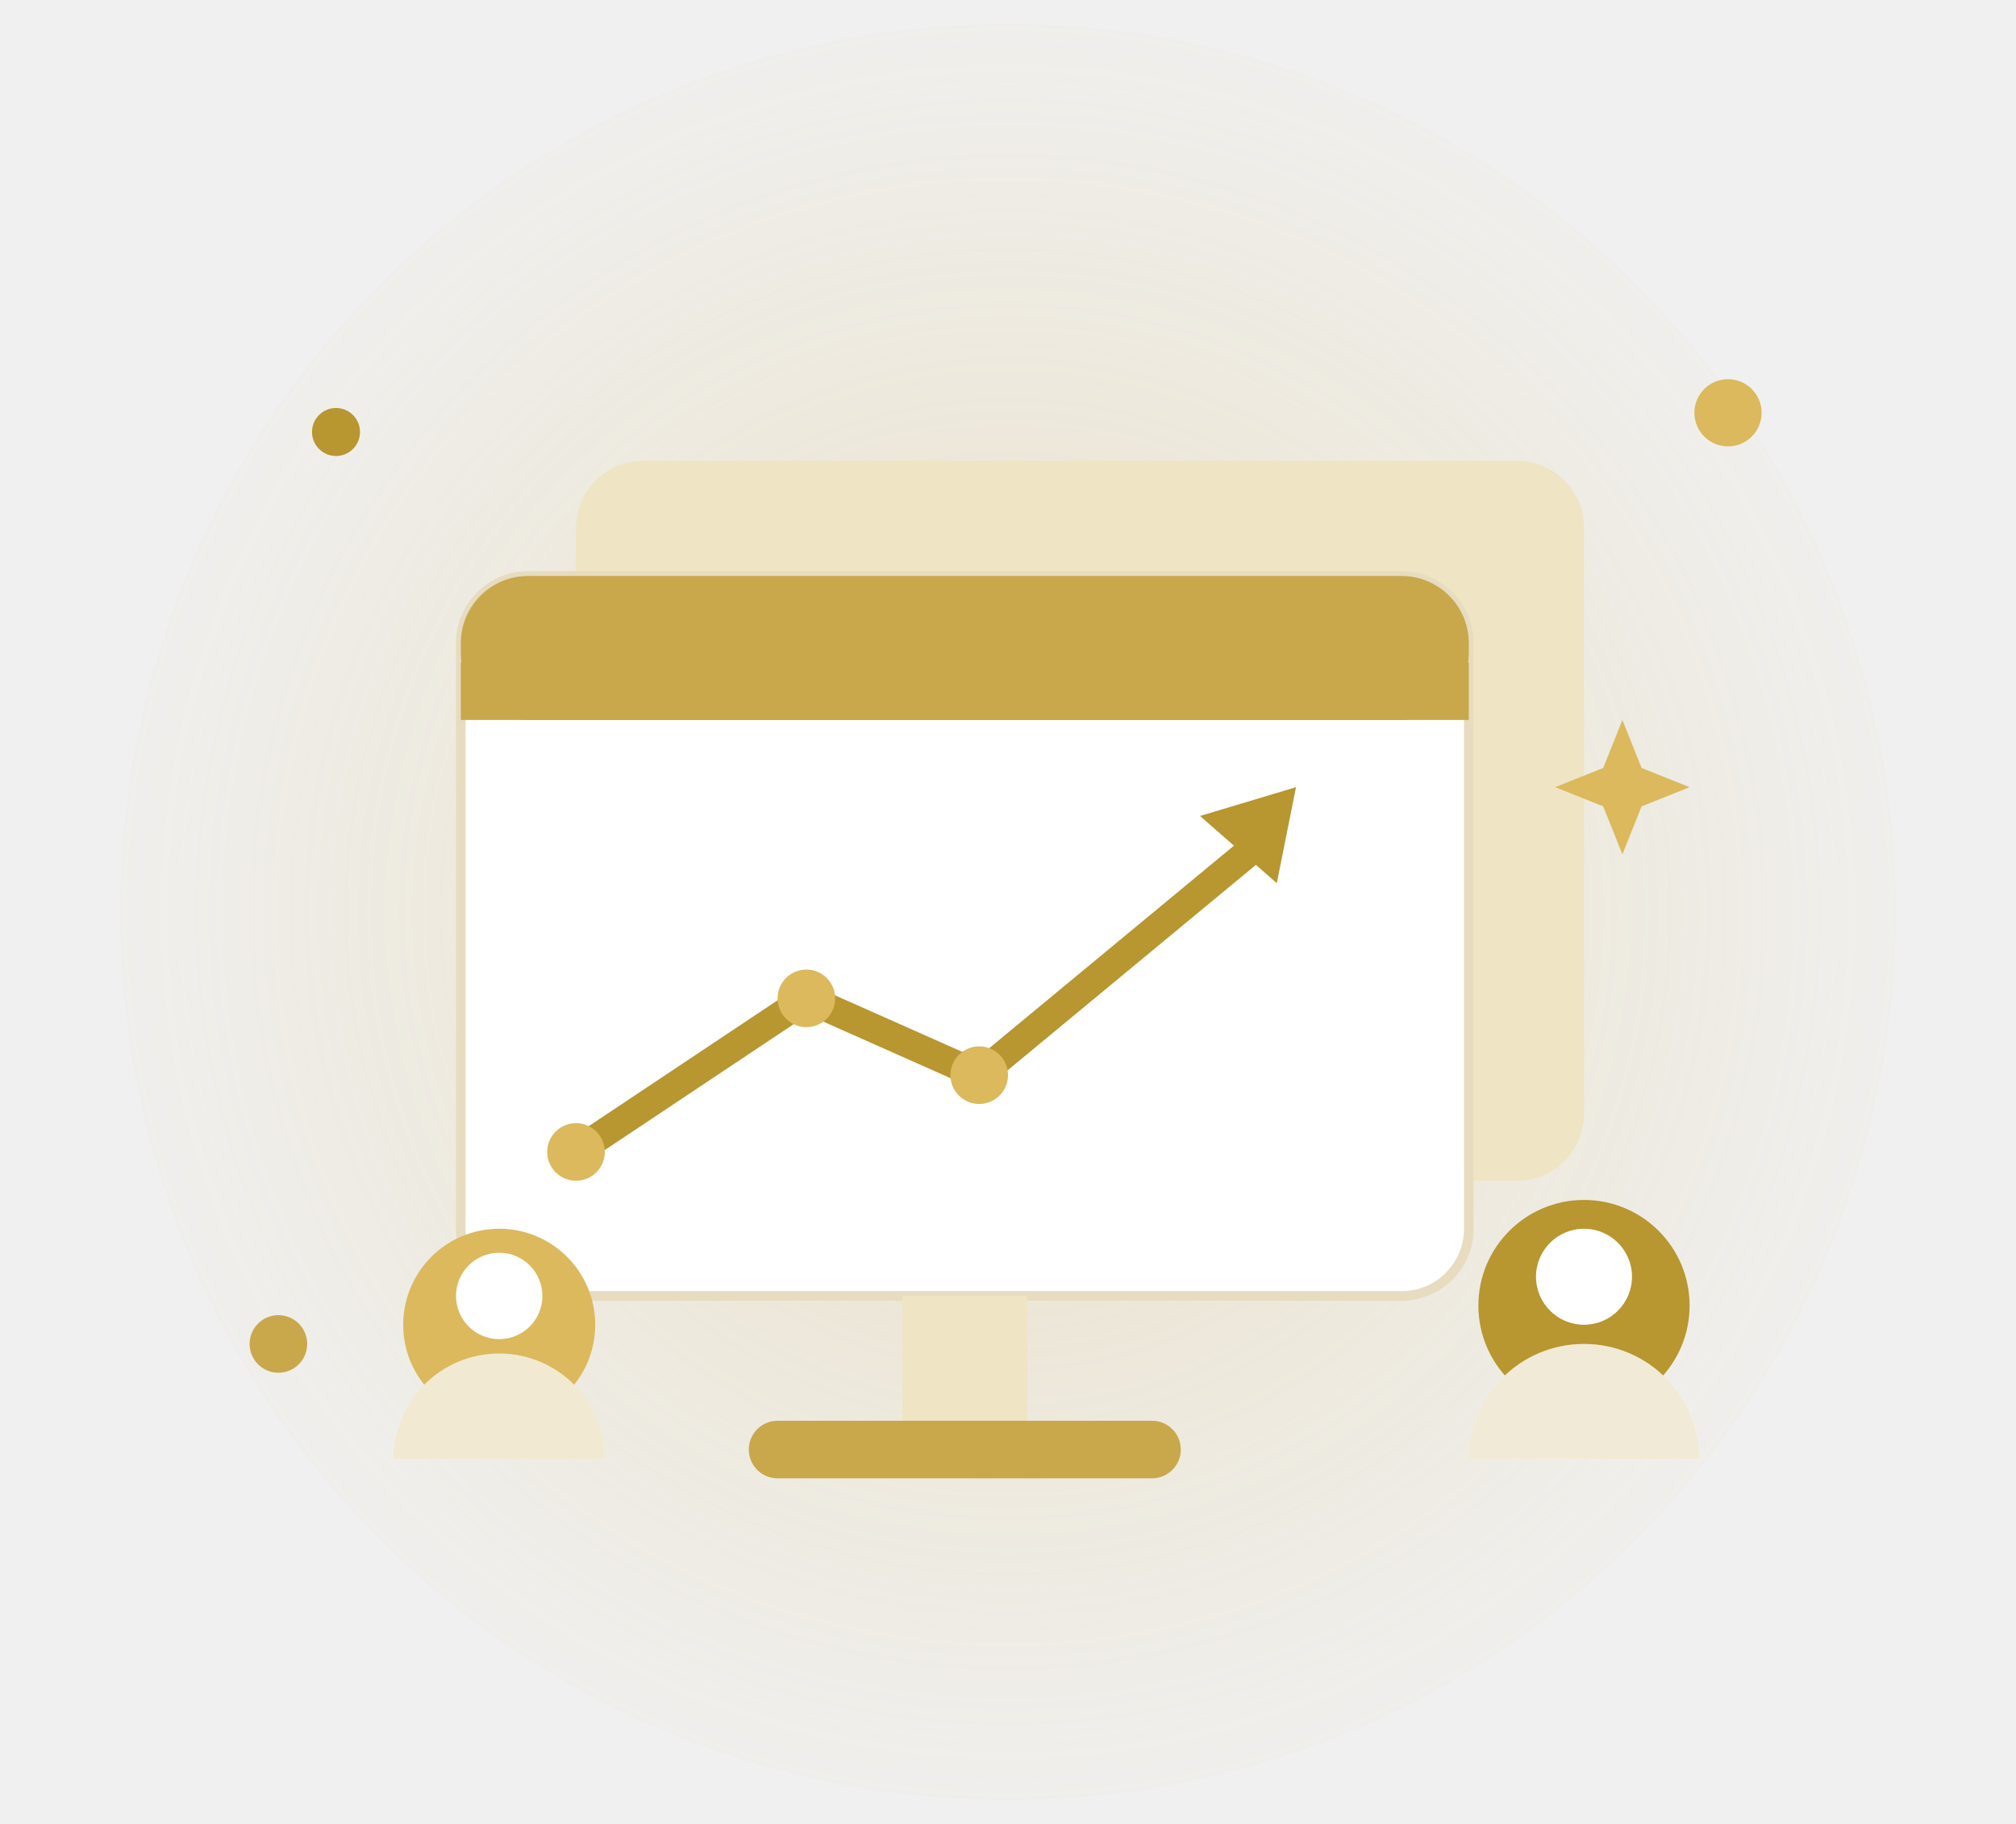
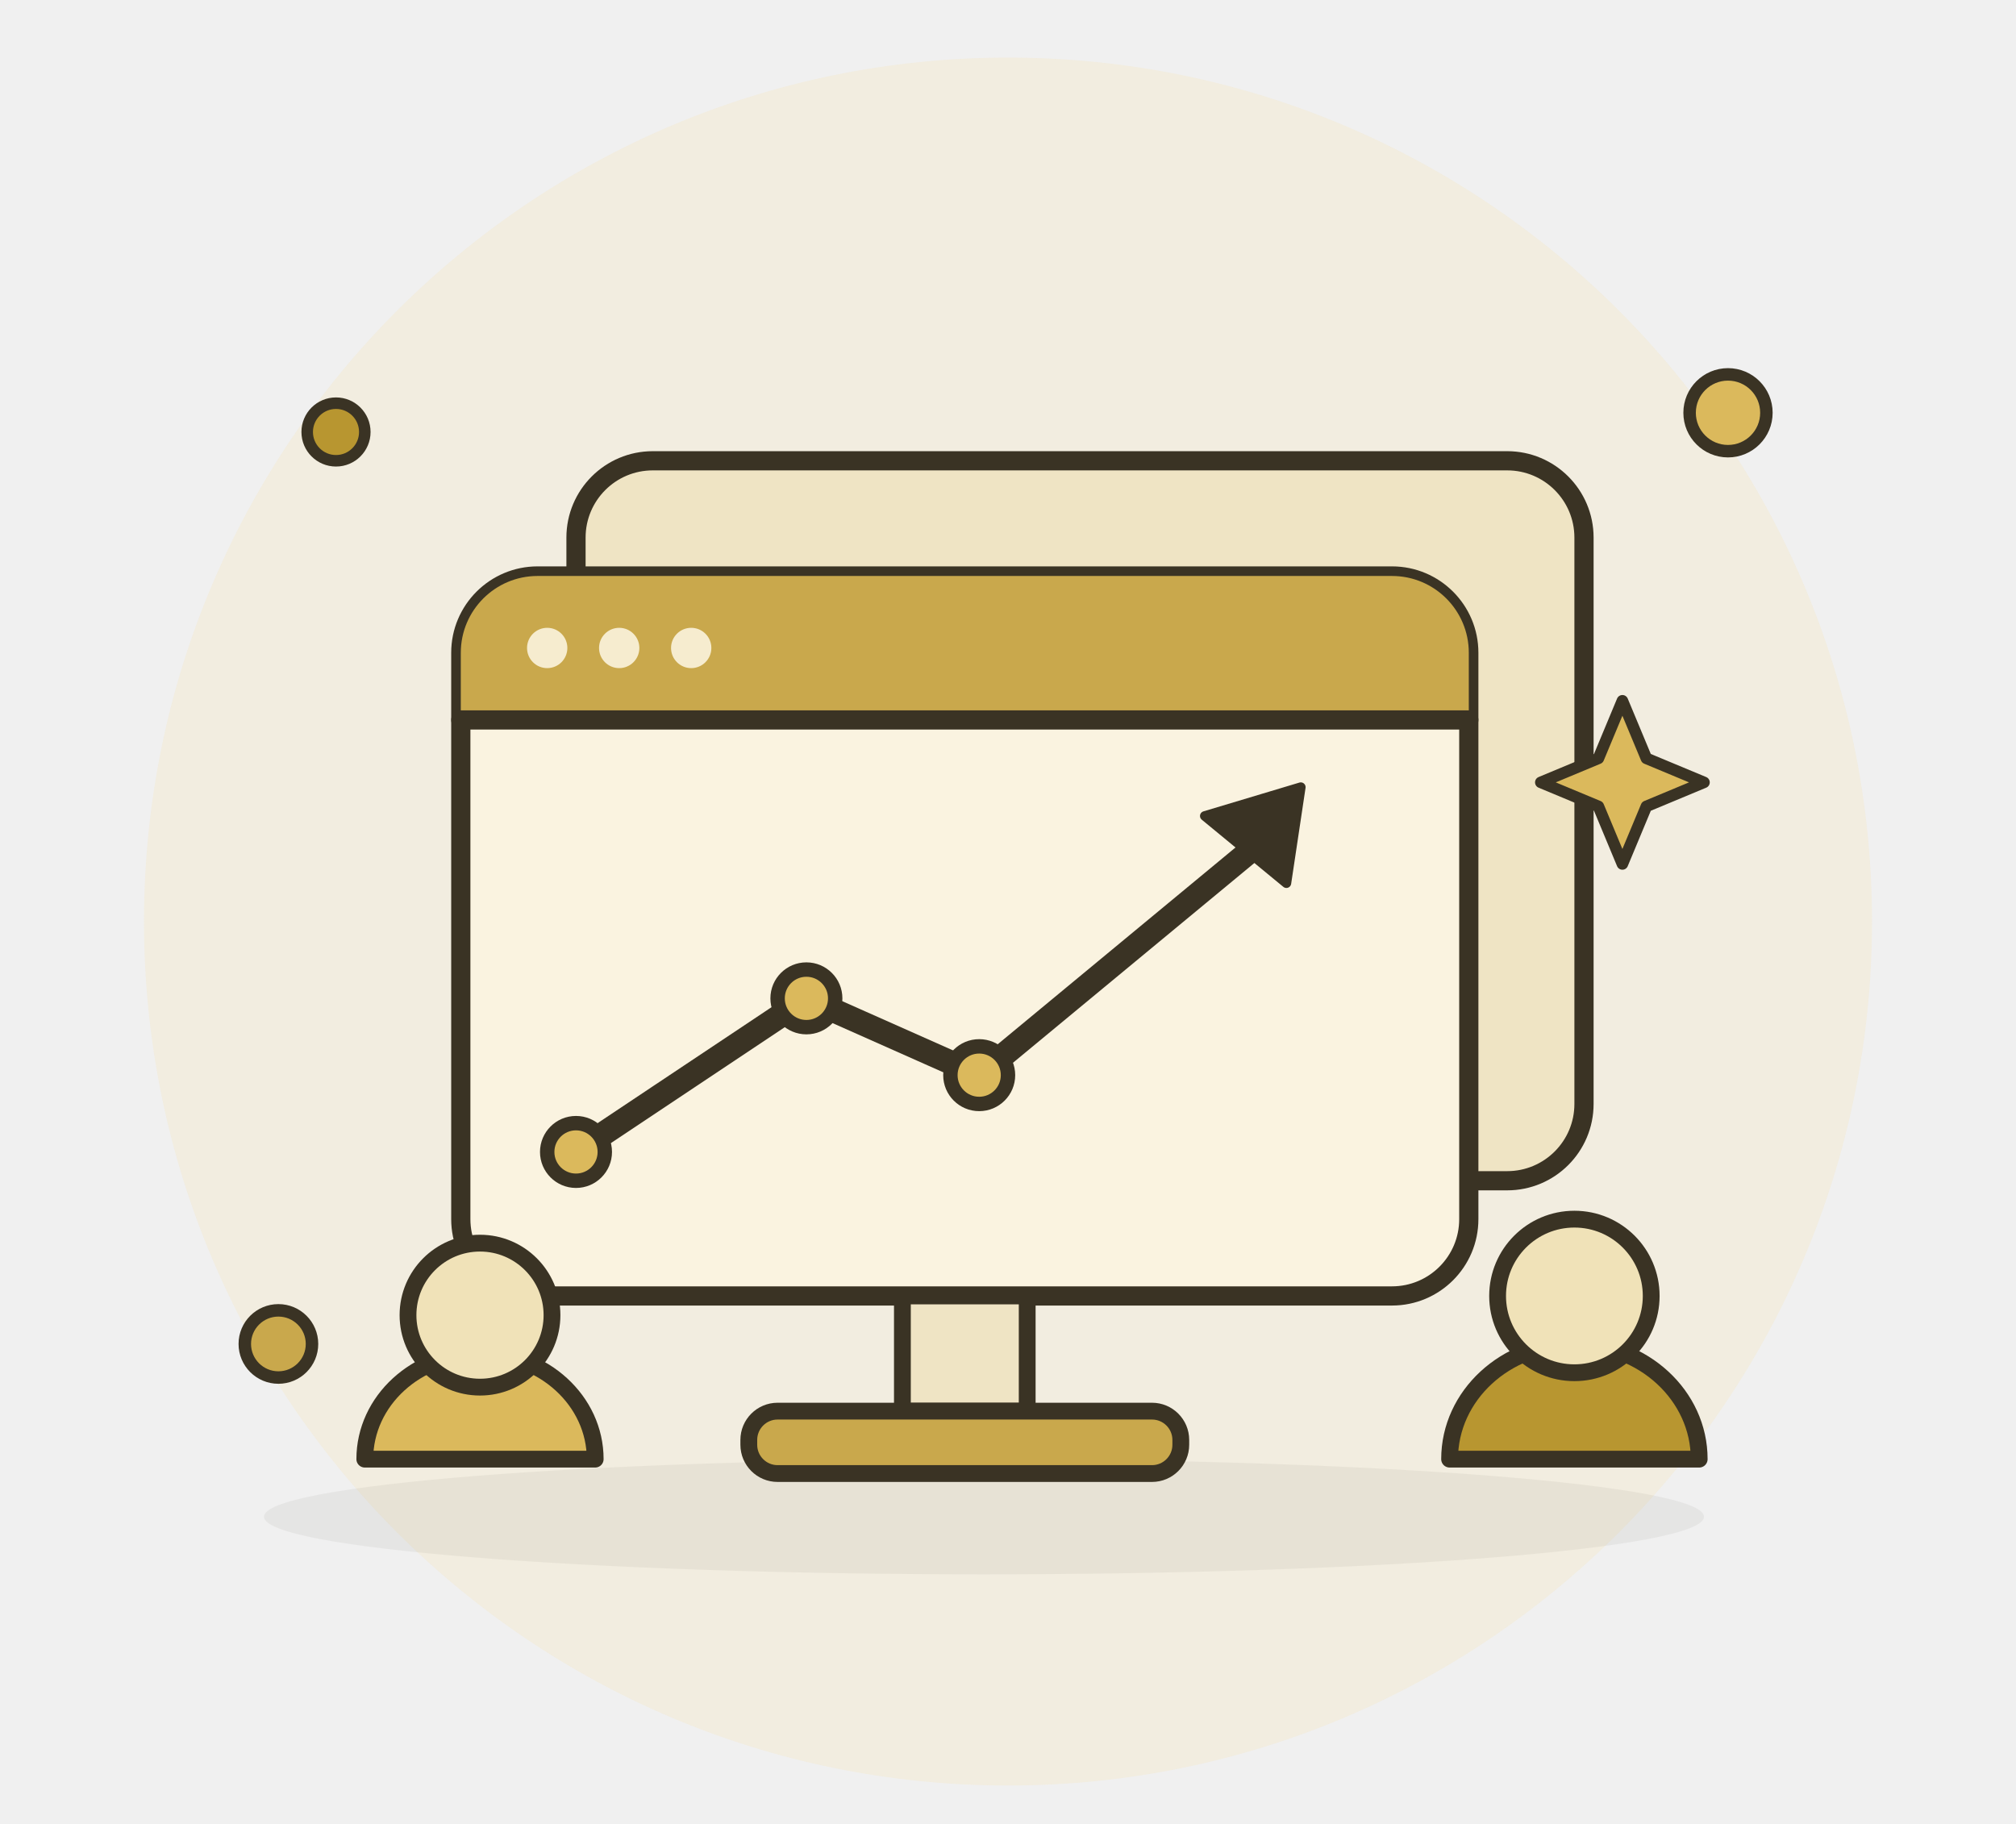
<svg xmlns="http://www.w3.org/2000/svg" viewBox="0 0 420 380" role="img" aria-label="Agency growth illustration">
-   <defs>
-     <radialGradient id="aglow" cx="50%" cy="50%" r="55%">
-       <stop offset="0%" stop-color="#dbb95c" stop-opacity="0.28" />
-       <stop offset="100%" stop-color="#dbb95c" stop-opacity="0" />
-     </radialGradient>
-   </defs>
-   <circle cx="210" cy="190" r="185" fill="url(#aglow)" />
-   <circle cx="360" cy="86" r="7" fill="#dbb95c" />
-   <circle cx="58" cy="280" r="6" fill="#c9a84c" />
-   <circle cx="70" cy="90" r="5" fill="#b89630" />
-   <rect x="120" y="96" width="210" height="150" rx="14" fill="#efe4c4" />
-   <rect x="96" y="120" width="210" height="150" rx="14" fill="#ffffff" stroke="#e7dcc0" stroke-width="2" />
-   <rect x="96" y="120" width="210" height="30" rx="14" fill="#c9a84c" />
-   <rect x="96" y="138" width="210" height="12" fill="#c9a84c" />
-   <path d="M120 240 L168 208 L204 224 L262 176" fill="none" stroke="#b89630" stroke-width="6" stroke-linecap="round" stroke-linejoin="round" />
-   <path d="M250 170 l20 -6 -4 20 z" fill="#b89630" />
-   <circle cx="120" cy="240" r="6" fill="#dbb95c" />
-   <circle cx="168" cy="208" r="6" fill="#dbb95c" />
-   <circle cx="204" cy="224" r="6" fill="#dbb95c" />
-   <rect x="188" y="270" width="26" height="26" fill="#efe4c4" />
-   <rect x="156" y="296" width="90" height="12" rx="6" fill="#c9a84c" />
-   <g transform="translate(74 250)">
-     <circle cx="30" cy="26" r="20" fill="#dbb95c" />
-     <circle cx="30" cy="20" r="9" fill="#fff" />
-     <path d="M8 54 a22 22 0 0 1 44 0 z" fill="#fff" />
-     <path d="M8 54 a22 22 0 0 1 44 0 z" fill="#c9a84c" opacity="0.25" />
+   <style>
+     .illo-float{animation:illoFloat 4s ease-in-out infinite;transform-box:fill-box;transform-origin:center;will-change:transform}
+     .illo-float.f2{animation-duration:4.8s;animation-delay:-1.1s}
+     .illo-float.f3{animation-duration:3.4s;animation-delay:-2s}
+     .illo-float.f4{animation-duration:4.4s;animation-delay:-2.8s}
+     .illo-spin{animation:illoSpin 5.5s ease-in-out infinite;transform-box:fill-box;transform-origin:center;will-change:transform}
+     @keyframes illoFloat{0%,100%{transform:translateY(0)}50%{transform:translateY(-10px)}}
+     @keyframes illoSpin{0%,100%{transform:rotate(-10deg)}50%{transform:rotate(10deg)}}
+     @media (prefers-reduced-motion:reduce){.illo-float,.illo-spin{animation:none!important}}
+   </style>
+   <circle cx="210" cy="192" r="180" fill="#f3e9cf" opacity="0.5" />
+   <g class="illo-float f2">
+     <circle cx="360" cy="86" r="8" fill="#dbb95c" stroke="#3a3324" stroke-width="2.6" />
  </g>
-   <g transform="translate(300 246)">
-     <circle cx="30" cy="26" r="22" fill="#b89630" />
-     <circle cx="30" cy="20" r="10" fill="#fff" />
-     <path d="M6 58 a24 24 0 0 1 48 0 z" fill="#fff" />
-     <path d="M6 58 a24 24 0 0 1 48 0 z" fill="#b89630" opacity="0.2" />
+   <g class="illo-float f3">
+     <circle cx="58" cy="280" r="7" fill="#c9a84c" stroke="#3a3324" stroke-width="2.6" />
  </g>
-   <path d="M338 150 l4 10 10 4 -10 4 -4 10 -4 -10 -10 -4 10 -4 z" fill="#dbb95c" />
+   <g class="illo-float f4">
+     <circle cx="70" cy="90" r="6" fill="#b89630" stroke="#3a3324" stroke-width="2.4" />
+   </g>
+   <ellipse cx="205" cy="316" rx="150" ry="12" fill="#3a3324" opacity="0.06" />
+   <rect x="120" y="96" width="210" height="150" rx="16" fill="#efe4c4" stroke="#3a3324" stroke-width="4" />
+   <rect x="96" y="120" width="210" height="150" rx="16" fill="#faf3e0" stroke="#3a3324" stroke-width="4" />
+   <path d="M96 150 v-14 a16 16 0 0 1 16 -16 h178 a16 16 0 0 1 16 16 v14 z" fill="#c9a84c" />
+   <path d="M96 150 h210" stroke="#3a3324" stroke-width="4" stroke-linecap="round" />
+   <circle cx="114" cy="135" r="4.2" fill="#f6eccf" />
+   <circle cx="129" cy="135" r="4.2" fill="#f6eccf" />
+   <circle cx="144" cy="135" r="4.2" fill="#f6eccf" />
+   <path d="M120 240 L168 208 L204 224 L262 176" fill="none" stroke="#3a3324" stroke-width="5" stroke-linecap="round" stroke-linejoin="round" />
+   <path d="M251 170 l20 -6 -3 20 z" fill="#3a3324" stroke="#3a3324" stroke-width="2" stroke-linejoin="round" />
+   <circle cx="120" cy="240" r="6" fill="#dbb95c" stroke="#3a3324" stroke-width="3" />
+   <circle cx="168" cy="208" r="6" fill="#dbb95c" stroke="#3a3324" stroke-width="3" />
+   <circle cx="204" cy="224" r="6" fill="#dbb95c" stroke="#3a3324" stroke-width="3" />
+   <rect x="188" y="270" width="26" height="24" fill="#efe4c4" stroke="#3a3324" stroke-width="3.5" />
+   <rect x="156" y="294" width="90" height="13" rx="6" fill="#c9a84c" stroke="#3a3324" stroke-width="3.5" />
+   <g transform="translate(70 248)">
+     <path d="M6 56 a24 22 0 0 1 48 0 z" fill="#dbb95c" stroke="#3a3324" stroke-width="3.5" stroke-linejoin="round" />
+     <circle cx="30" cy="26" r="15" fill="#f0e2b8" stroke="#3a3324" stroke-width="3.5" />
+   </g>
+   <g transform="translate(298 244)">
+     <path d="M4 60 a26 24 0 0 1 52 0 z" fill="#b89630" stroke="#3a3324" stroke-width="3.5" stroke-linejoin="round" />
+     <circle cx="30" cy="26" r="16" fill="#f0e2b8" stroke="#3a3324" stroke-width="3.5" />
+   </g>
+   <g class="illo-spin">
+     <path d="M338 146 l5 12 12 5 -12 5 -5 12 -5 -12 -12 -5 12 -5 z" fill="#dbb95c" stroke="#3a3324" stroke-width="2.4" stroke-linejoin="round" />
+   </g>
</svg>
